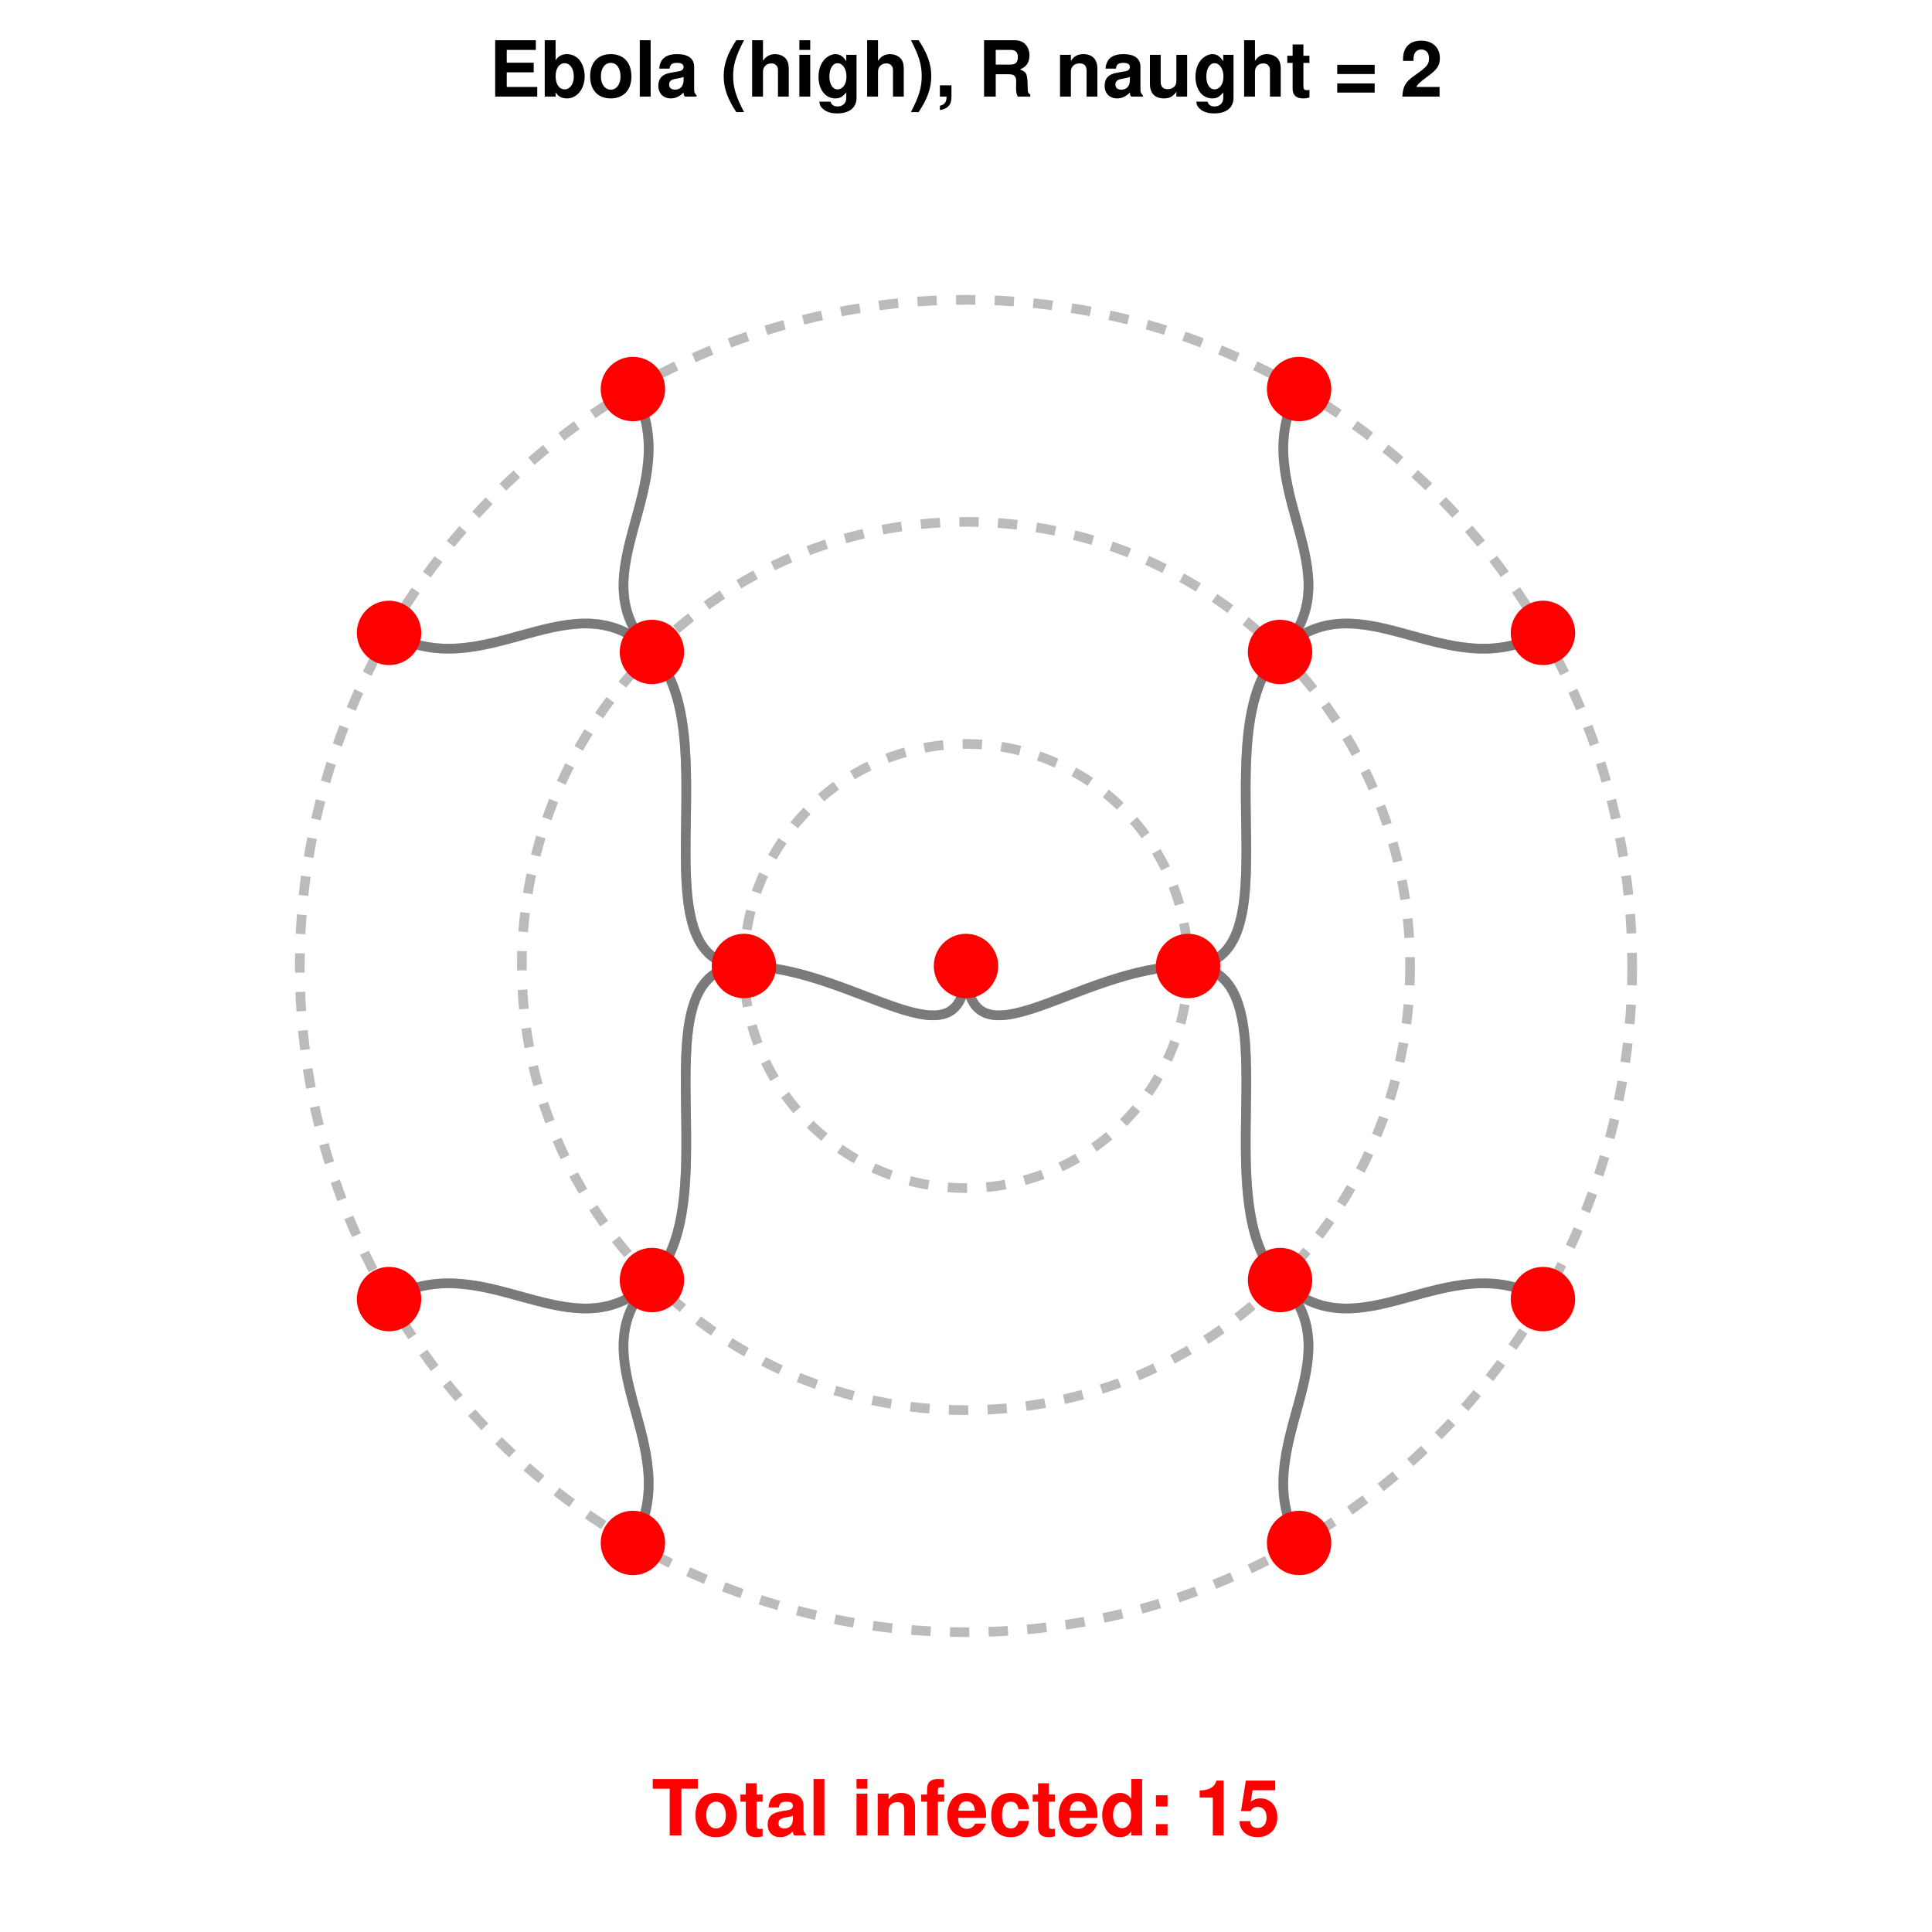
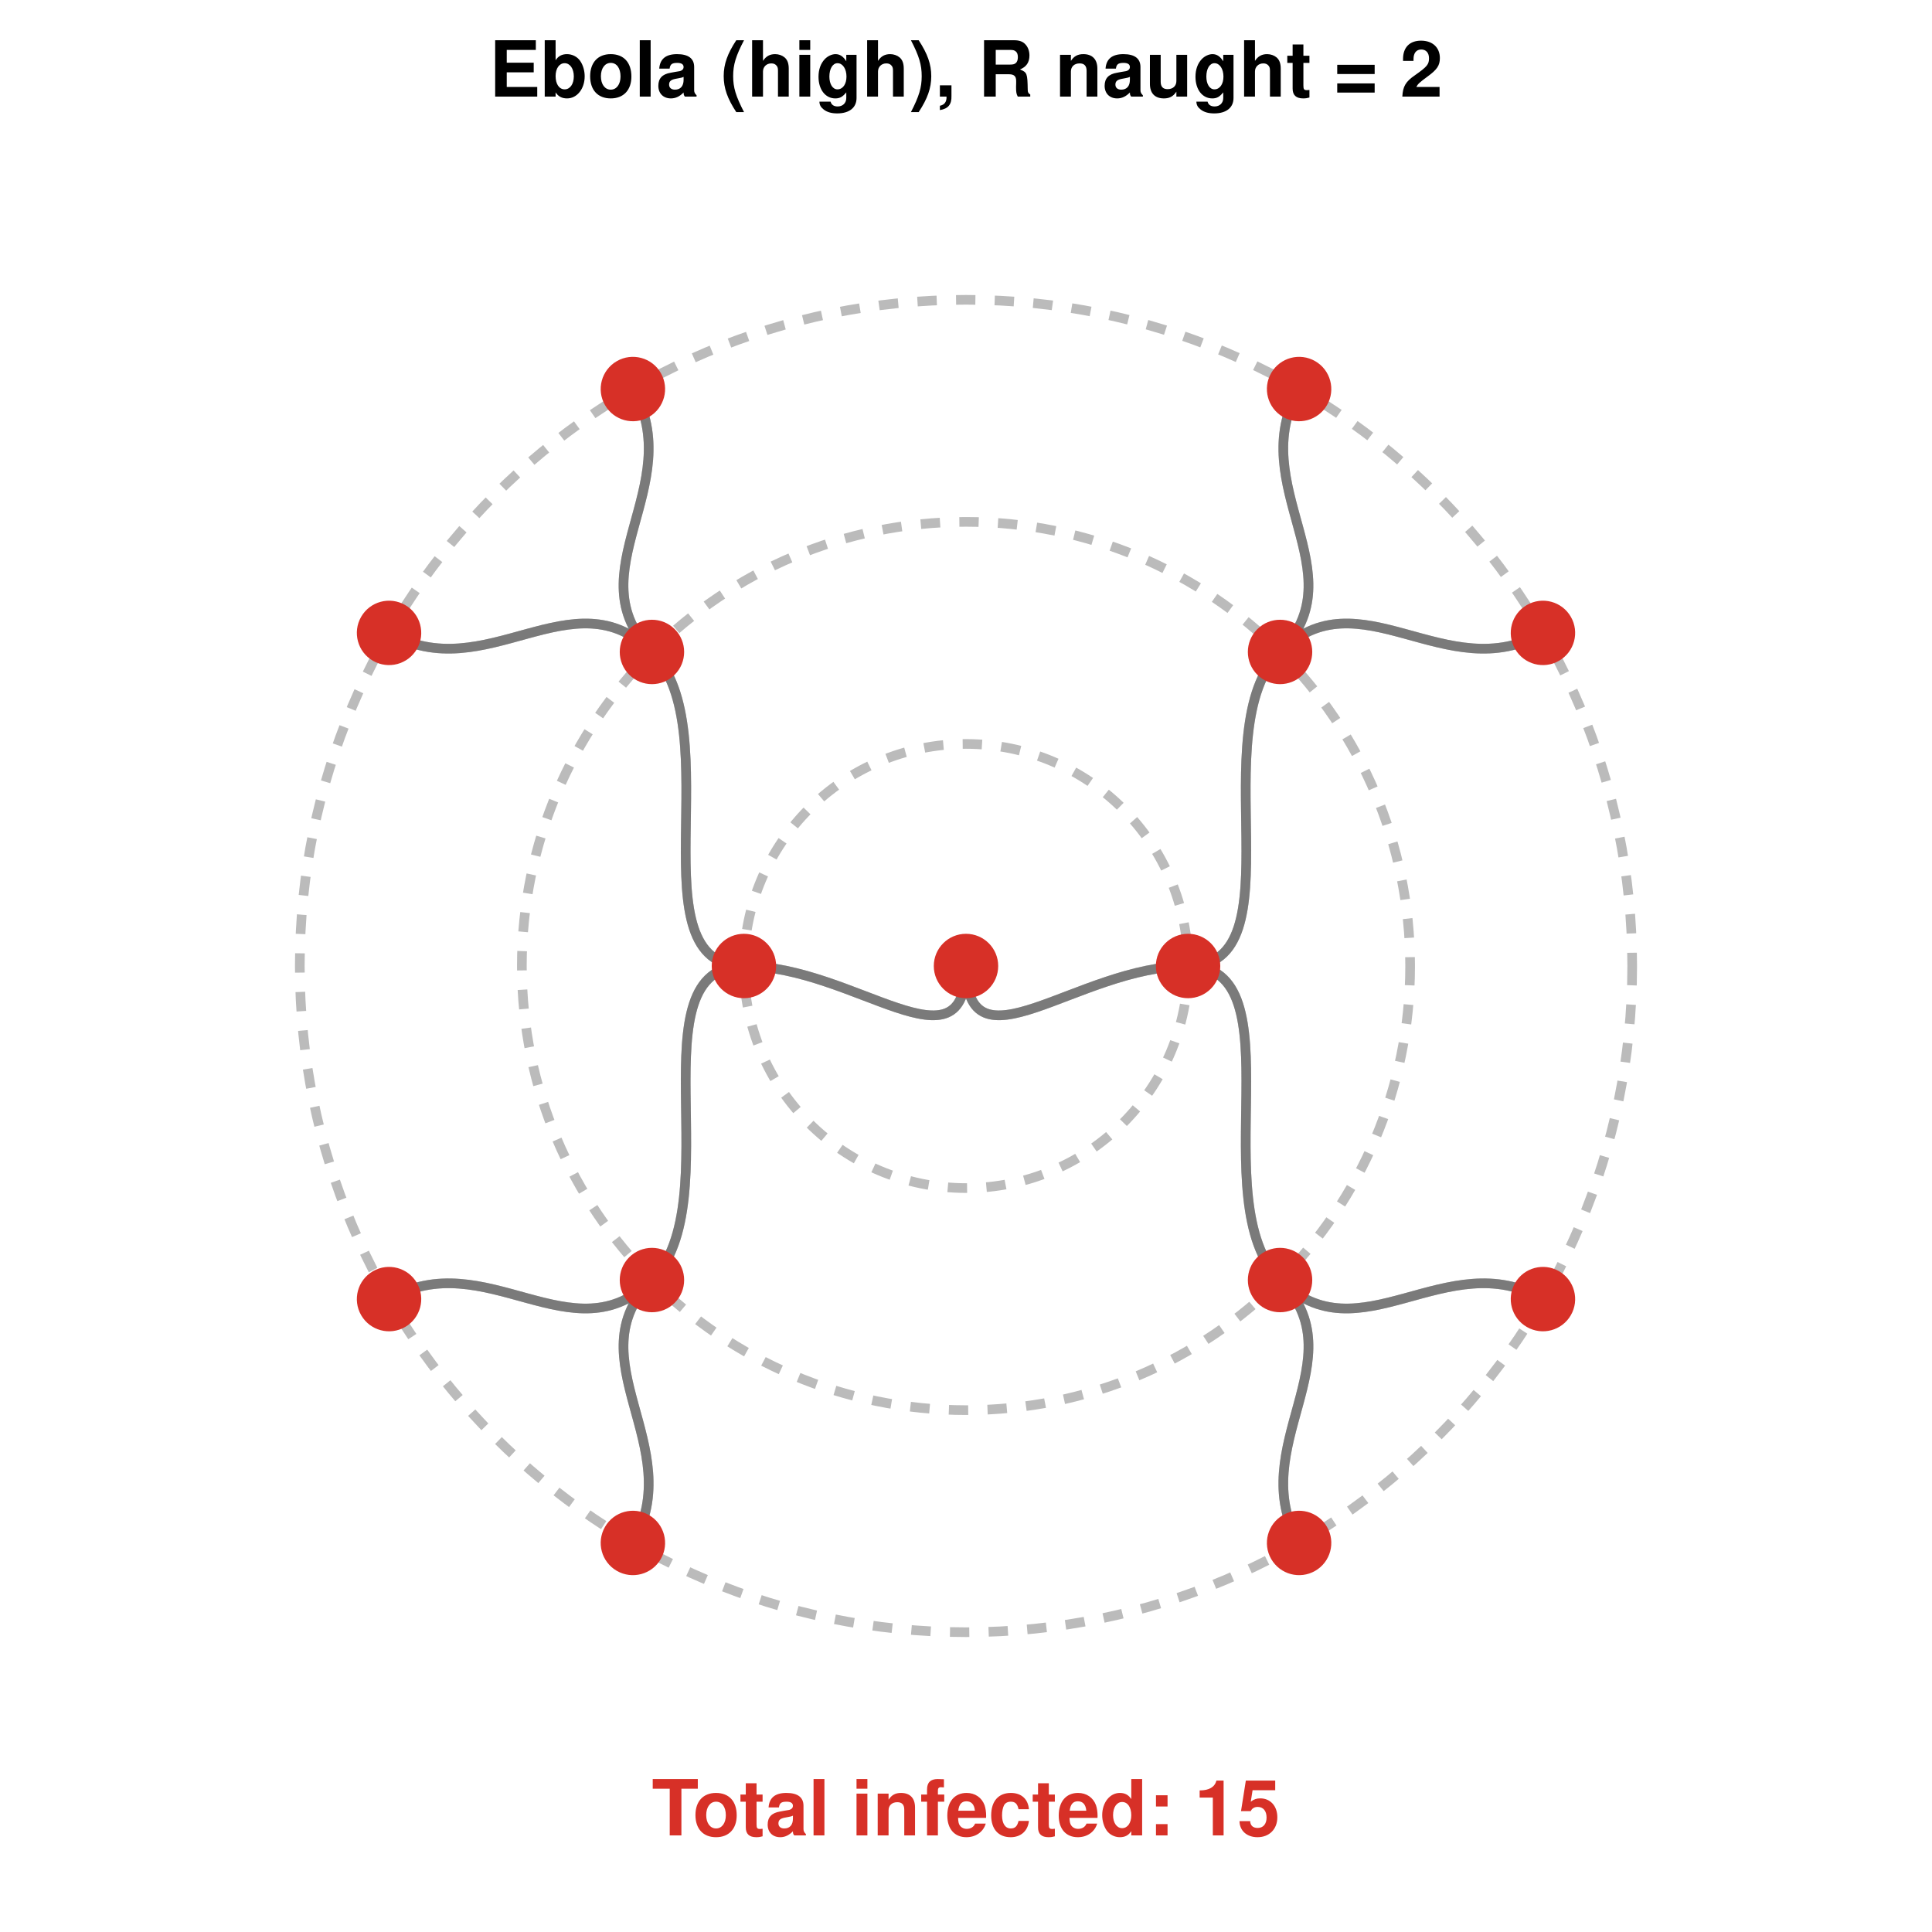
<svg xmlns="http://www.w3.org/2000/svg" version="1.1" id="Layer_1" x="0px" y="0px" viewBox="0 0 300 300" style="enable-background:new 0 0 300 300;" xml:space="preserve">
  <style type="text/css">
	.radial-total {
		font-family: "Guardian Text Sans Web", "Helvetica Neue", Helvetica, Arial, "Lucida Grande", sans-serif;
		font-size: 12px;
- 		fill: red;
+ 		fill: #D73027;
		font-weight: 600;
	}

	.radial-info {
		font-family: "Guardian Text Sans Web", "Helvetica Neue", Helvetica, Arial, "Lucida Grande", sans-serif;
		font-size: 12px;
		fill: black;
		font-weight: 600;
	}
</style>
  <g transform="translate(150,150)" fill="none" stroke="#555" stroke-opacity="0.4" stroke-width="1.5">
    <path d="M0,0C8.712440513921212e-15,17.241,17.241,-3.828355257328126e-15,34.483,-7.656710514656253e-15" />
    <path d="M0,0C8.712440513921212e-15,17.241,-17.241,2.1114599985299196e-15,-34.483,4.222919997059839e-15" />
    <path d="M34.483,-7.656710514656253e-15C51.724,-1.148506577198438e-14,36.574,-36.574,48.766,-48.766" />
    <path d="M34.483,-7.656710514656253e-15C51.724,-1.148506577198438e-14,36.574,36.574,48.766,48.766" />
    <path d="M-34.483,4.222919997059839e-15C-51.724,6.334379995589759e-15,-36.574,36.574,-48.766,48.766" />
    <path d="M-34.483,4.222919997059839e-15C-51.724,6.334379995589759e-15,-36.574,-36.574,-48.766,-48.766" />
    <path d="M48.766,-48.766C60.957,-60.957,43.103,-74.657,51.724,-89.589" />
    <path d="M48.766,-48.766C60.957,-60.957,74.657,-43.103,89.589,-51.724" />
    <path d="M48.766,48.766C60.957,60.957,74.657,43.103,89.589,51.724" />
    <path d="M48.766,48.766C60.957,60.957,43.103,74.657,51.724,89.589" />
    <path d="M-48.766,48.766C-60.957,60.957,-43.103,74.657,-51.724,89.589" />
    <path d="M-48.766,48.766C-60.957,60.957,-74.657,43.103,-89.589,51.724" />
    <path d="M-48.766,-48.766C-60.957,-60.957,-74.657,-43.103,-89.589,-51.724" />
    <path d="M-48.766,-48.766C-60.957,-60.957,-43.103,-74.657,-51.724,-89.589" />
  </g>
  <g transform="translate(150,150)" font-family="sans-serif" font-size="10" stroke-linejoin="round" stroke-width="3">
    <text class="testing" style="display: block;" transform="    rotate(90)     translate(0,0)     rotate(0)    " />
    <text class="testing" style="display: block;" transform="    rotate(-1.4210854715202004e-14)     translate(34.48276,0)     rotate(0)    " />
    <text class="testing" style="display: block;" transform="    rotate(180)     translate(34.48276,0)     rotate(180)    " />
    <text class="testing" style="display: block;" transform="    rotate(-45)     translate(68.96552,0)     rotate(0)    " />
    <text class="testing" style="display: block;" transform="    rotate(45)     translate(68.96552,0)     rotate(0)    " />
    <text class="testing" style="display: block;" transform="    rotate(135)     translate(68.96552,0)     rotate(180)    " />
    <text class="testing" style="display: block;" transform="    rotate(225)     translate(68.96552,0)     rotate(180)    " />
    <text class="testing" style="display: block;" transform="    rotate(-60)     translate(103.4483,0)     rotate(0)    " />
    <text class="testing" style="display: block;" transform="    rotate(-30)     translate(103.4483,0)     rotate(0)    " />
    <text class="testing" style="display: block;" transform="    rotate(30)     translate(103.4483,0)     rotate(0)    " />
    <text class="testing" style="display: block;" transform="    rotate(60)     translate(103.4483,0)     rotate(0)    " />
    <text class="testing" style="display: block;" transform="    rotate(120)     translate(103.4483,0)     rotate(180)    " />
    <text class="testing" style="display: block;" transform="    rotate(150)     translate(103.4483,0)     rotate(180)    " />
    <text class="testing" style="display: block;" transform="    rotate(210)     translate(103.4483,0)     rotate(180)    " />
    <text class="testing" style="display: block;" transform="    rotate(240)     translate(103.4483,0)     rotate(180)    " />
  </g>
  <g>
    <circle cx="150" cy="150" r="103.448" stroke="#555" stroke-opacity="0.4" stroke-width="1.5" fill="none" style="stroke-dasharray: 3, 3;" />
  </g>
  <g>
    <circle cx="150" cy="150" r="68.966" stroke="#555" stroke-opacity="0.4" stroke-width="1.5" fill="none" style="stroke-dasharray: 3, 3;" />
  </g>
  <g>
    <circle cx="150" cy="150" r="34.483" stroke="#555" stroke-opacity="0.4" stroke-width="1.5" fill="none" style="stroke-dasharray: 3, 3;" />
  </g>
  <text class="radial-info" x="150" y="15" style="text-anchor: middle;">Ebola (high), R naught = 2</text>
  <text class="radial-total" x="150" y="285" style="text-anchor: middle;">Total infected: 15</text>
  <g transform="translate(150,150)" fill="none" stroke="#555" stroke-opacity="0.4" stroke-width="1.5">
    <path d="M0,0C8.712440513921212e-15,17.241,17.241,-3.828355257328126e-15,34.483,-7.656710514656253e-15" />
    <path d="M0,0C8.712440513921212e-15,17.241,-17.241,2.1114599985299196e-15,-34.483,4.222919997059839e-15" />
    <path d="M34.483,-7.656710514656253e-15C51.724,-1.148506577198438e-14,36.574,-36.574,48.766,-48.766" />
    <path d="M34.483,-7.656710514656253e-15C51.724,-1.148506577198438e-14,36.574,36.574,48.766,48.766" />
    <path d="M-34.483,4.222919997059839e-15C-51.724,6.334379995589759e-15,-36.574,36.574,-48.766,48.766" />
    <path d="M-34.483,4.222919997059839e-15C-51.724,6.334379995589759e-15,-36.574,-36.574,-48.766,-48.766" />
    <path d="M48.766,-48.766C60.957,-60.957,43.103,-74.657,51.724,-89.589" />
    <path d="M48.766,-48.766C60.957,-60.957,74.657,-43.103,89.589,-51.724" />
    <path d="M48.766,48.766C60.957,60.957,74.657,43.103,89.589,51.724" />
    <path d="M48.766,48.766C60.957,60.957,43.103,74.657,51.724,89.589" />
    <path d="M-48.766,48.766C-60.957,60.957,-43.103,74.657,-51.724,89.589" />
    <path d="M-48.766,48.766C-60.957,60.957,-74.657,43.103,-89.589,51.724" />
    <path d="M-48.766,-48.766C-60.957,-60.957,-74.657,-43.103,-89.589,-51.724" />
    <path d="M-48.766,-48.766C-60.957,-60.957,-43.103,-74.657,-51.724,-89.589" />
  </g>
  <g transform="translate(150,150)" fill="none" stroke="#555" stroke-opacity="0.4" stroke-width="1.5">
    <path d="M0,0C8.712440513921212e-15,17.241,17.241,-3.828355257328126e-15,34.483,-7.656710514656253e-15" />
    <path d="M0,0C8.712440513921212e-15,17.241,-17.241,2.1114599985299196e-15,-34.483,4.222919997059839e-15" />
    <path d="M34.483,-7.656710514656253e-15C51.724,-1.148506577198438e-14,36.574,-36.574,48.766,-48.766" />
    <path d="M34.483,-7.656710514656253e-15C51.724,-1.148506577198438e-14,36.574,36.574,48.766,48.766" />
    <path d="M-34.483,4.222919997059839e-15C-51.724,6.334379995589759e-15,-36.574,36.574,-48.766,48.766" />
    <path d="M-34.483,4.222919997059839e-15C-51.724,6.334379995589759e-15,-36.574,-36.574,-48.766,-48.766" />
    <path d="M48.766,-48.766C60.957,-60.957,43.103,-74.657,51.724,-89.589" />
    <path d="M48.766,-48.766C60.957,-60.957,74.657,-43.103,89.589,-51.724" />
    <path d="M48.766,48.766C60.957,60.957,74.657,43.103,89.589,51.724" />
    <path d="M48.766,48.766C60.957,60.957,43.103,74.657,51.724,89.589" />
    <path d="M-48.766,48.766C-60.957,60.957,-43.103,74.657,-51.724,89.589" />
    <path d="M-48.766,48.766C-60.957,60.957,-74.657,43.103,-89.589,51.724" />
    <path d="M-48.766,-48.766C-60.957,-60.957,-74.657,-43.103,-89.589,-51.724" />
    <path d="M-48.766,-48.766C-60.957,-60.957,-43.103,-74.657,-51.724,-89.589" />
  </g>
  <g transform="translate(150,150)">
-     <circle class="testing" style="display: block;" transform="rotate(90) translate(0,0)" fill="red" r="5" />
-     <circle class="testing" style="display: block;" transform="rotate(-1.4210854715202004e-14) translate(34.48276,0)" fill="red" r="5" />
-     <circle class="testing" style="display: block;" transform="rotate(180) translate(34.48276,0)" fill="red" r="5" />
-     <circle class="testing" style="display: block;" transform="rotate(-45) translate(68.96552,0)" fill="red" r="5" />
-     <circle class="testing" style="display: block;" transform="rotate(45) translate(68.96552,0)" fill="red" r="5" />
-     <circle class="testing" style="display: block;" transform="rotate(135) translate(68.96552,0)" fill="red" r="5" />
-     <circle class="testing" style="display: block;" transform="rotate(225) translate(68.96552,0)" fill="red" r="5" />
-     <circle class="testing" style="display: block;" transform="rotate(-60) translate(103.4483,0)" fill="red" r="5" />
-     <circle class="testing" style="display: block;" transform="rotate(-30) translate(103.4483,0)" fill="red" r="5" />
-     <circle class="testing" style="display: block;" transform="rotate(30) translate(103.4483,0)" fill="red" r="5" />
-     <circle class="testing" style="display: block;" transform="rotate(60) translate(103.4483,0)" fill="red" r="5" />
-     <circle class="testing" style="display: block;" transform="rotate(120) translate(103.4483,0)" fill="red" r="5" />
-     <circle class="testing" style="display: block;" transform="rotate(150) translate(103.4483,0)" fill="red" r="5" />
-     <circle class="testing" style="display: block;" transform="rotate(210) translate(103.4483,0)" fill="red" r="5" />
-     <circle class="testing" style="display: block;" transform="rotate(240) translate(103.4483,0)" fill="red" r="5" />
+     <circle class="testing" style="display: block;" transform="rotate(90) translate(0,0)" fill="#D73027" r="5" />
+     <circle class="testing" style="display: block;" transform="rotate(-1.4210854715202004e-14) translate(34.48276,0)" fill="#D73027" r="5" />
+     <circle class="testing" style="display: block;" transform="rotate(180) translate(34.48276,0)" fill="#D73027" r="5" />
+     <circle class="testing" style="display: block;" transform="rotate(-45) translate(68.96552,0)" fill="#D73027" r="5" />
+     <circle class="testing" style="display: block;" transform="rotate(45) translate(68.96552,0)" fill="#D73027" r="5" />
+     <circle class="testing" style="display: block;" transform="rotate(135) translate(68.96552,0)" fill="#D73027" r="5" />
+     <circle class="testing" style="display: block;" transform="rotate(225) translate(68.96552,0)" fill="#D73027" r="5" />
+     <circle class="testing" style="display: block;" transform="rotate(-60) translate(103.4483,0)" fill="#D73027" r="5" />
+     <circle class="testing" style="display: block;" transform="rotate(-30) translate(103.4483,0)" fill="#D73027" r="5" />
+     <circle class="testing" style="display: block;" transform="rotate(30) translate(103.4483,0)" fill="#D73027" r="5" />
+     <circle class="testing" style="display: block;" transform="rotate(60) translate(103.4483,0)" fill="#D73027" r="5" />
+     <circle class="testing" style="display: block;" transform="rotate(120) translate(103.4483,0)" fill="#D73027" r="5" />
+     <circle class="testing" style="display: block;" transform="rotate(150) translate(103.4483,0)" fill="#D73027" r="5" />
+     <circle class="testing" style="display: block;" transform="rotate(210) translate(103.4483,0)" fill="#D73027" r="5" />
+     <circle class="testing" style="display: block;" transform="rotate(240) translate(103.4483,0)" fill="#D73027" r="5" />
  </g>
</svg>
